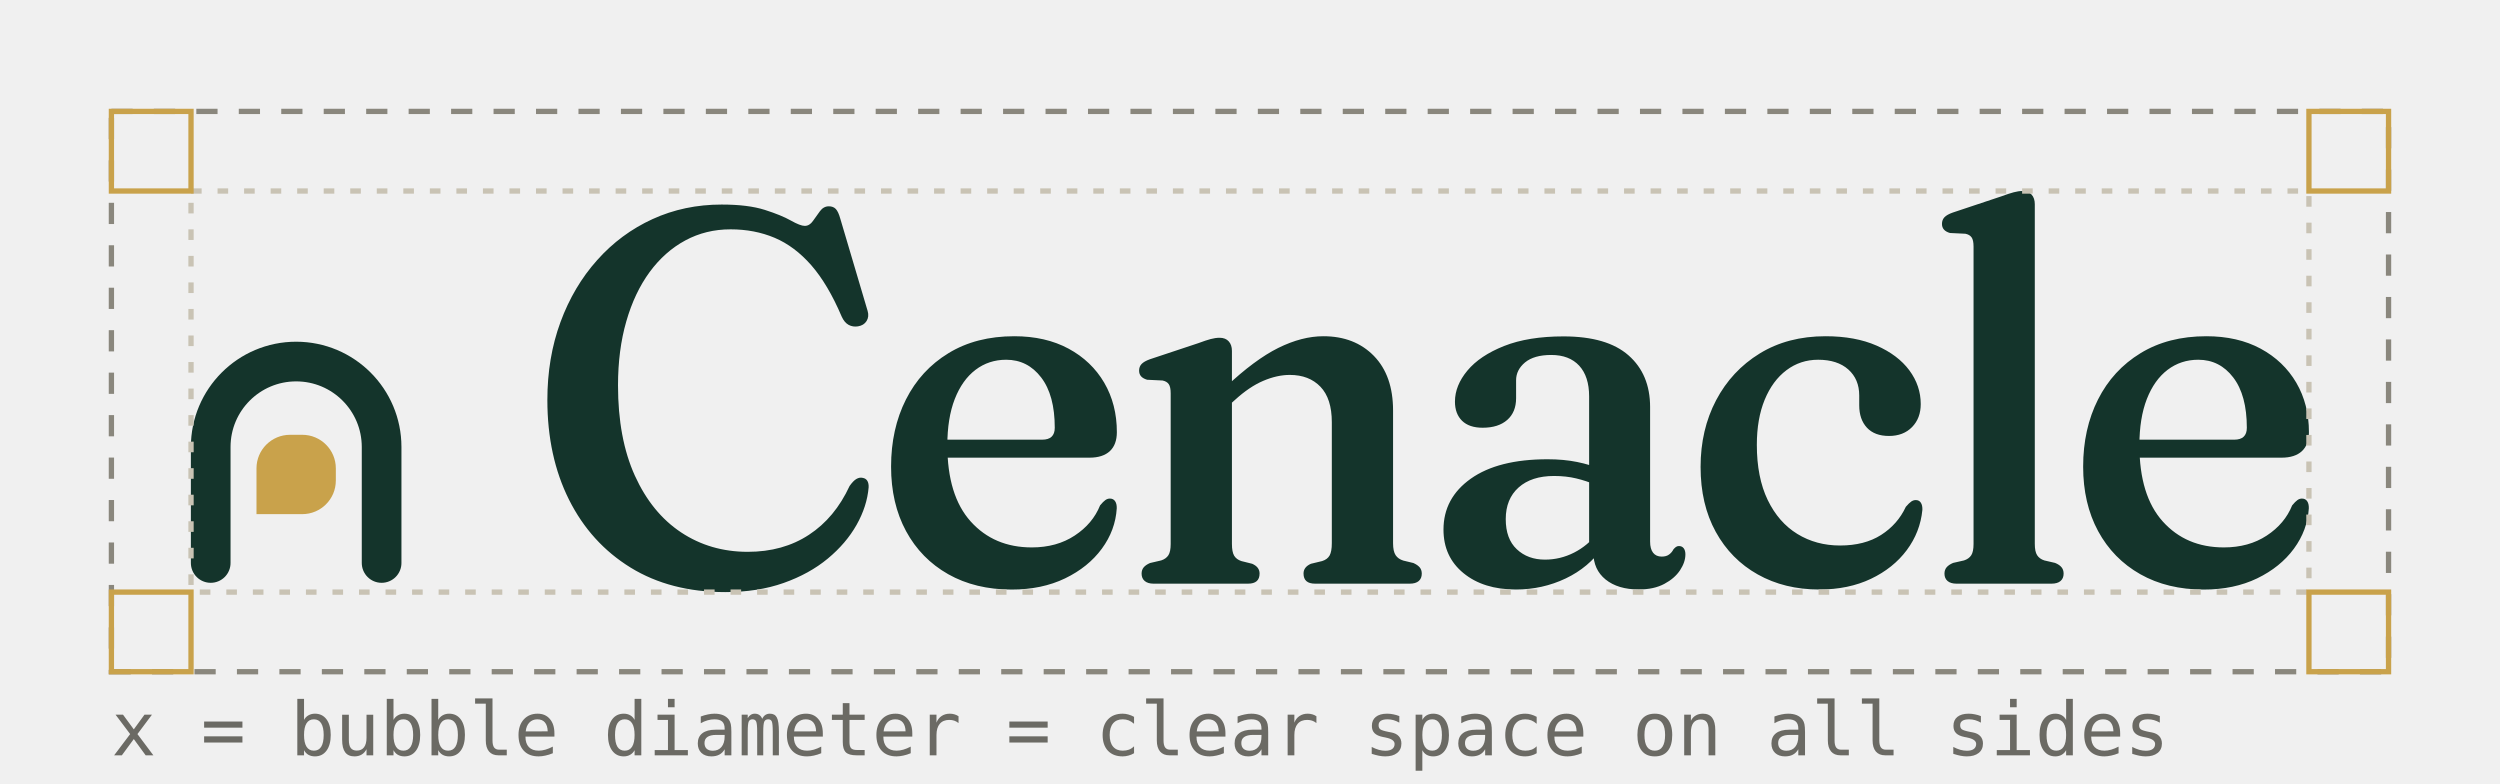
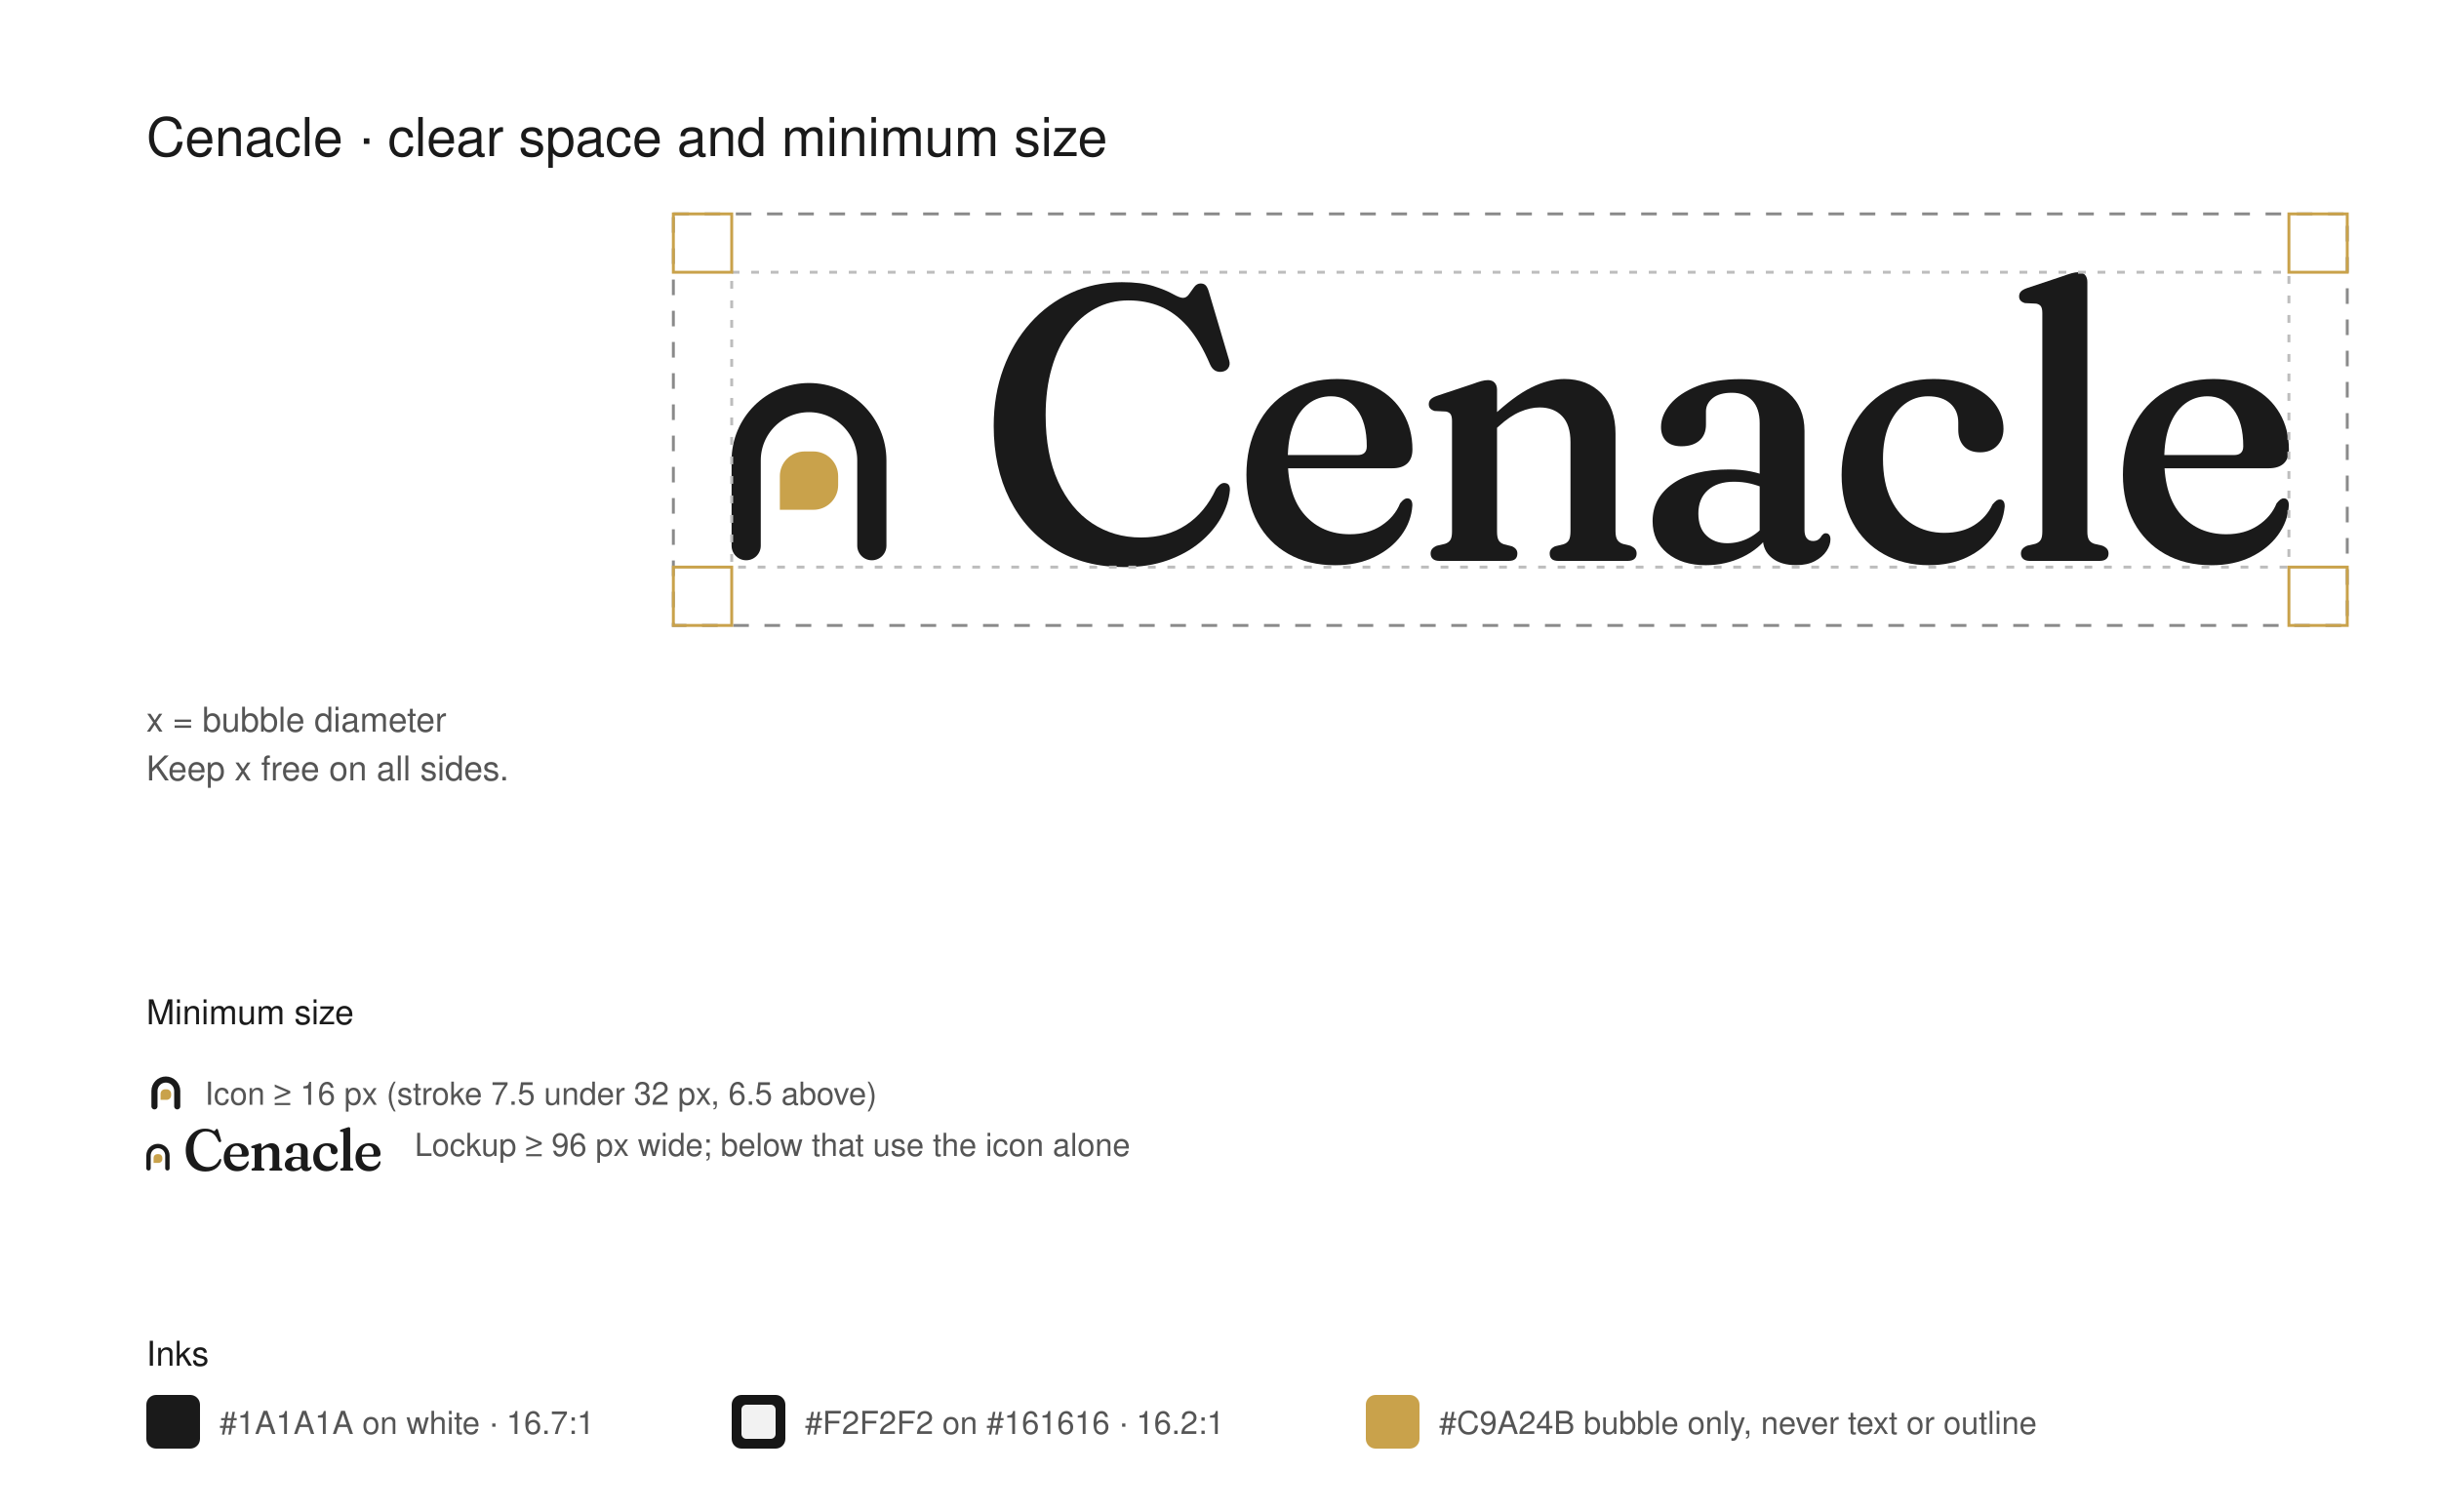
- <svg xmlns="http://www.w3.org/2000/svg" viewBox="-35.99 -109.97 471.03 147.56" width="471.03" height="147.56">
-   <g transform="translate(-7.79 -51.05) scale(1.15)">
-     <path fill="none" stroke="#14342B" stroke-width="6.5" stroke-linecap="round" d="M10 41V22A14 14 0 0 1 38 22V41" />
-     <path fill="#C9A24B" d="M17.5 33V25.5A5.5 5.5 0 0 1 23 20H25A5.5 5.5 0 0 1 30.5 25.5V27.5A5.5 5.5 0 0 1 25 33Z" />
+ <svg xmlns="http://www.w3.org/2000/svg" viewBox="0 0 1000 620" width="1000" height="620">
+   <rect width="1000" height="620" fill="#FFFFFF" />
+   <text x="60" y="64" font-family="Geist, Helvetica, Arial, sans-serif" font-size="22" font-weight="500" fill="#1A1A1A">Cenacle · clear space and minimum size</text>
+   <g transform="translate(300 230) scale(1.6)">
+     <g id="icon">
+       <path id="arch" fill="none" stroke="#1A1A1A" stroke-width="7.48" stroke-linecap="round" d="M3.71 -3.9L3.71 -25.75A16.1 16.1 0 0 1 35.91 -25.75L35.91 -3.9" />
+       <path id="bubble" fill="#C9A24B" d="M12.34 -13.1L12.34 -21.72A6.32 6.32 0 0 1 18.66 -28.05L20.96 -28.05A6.32 6.32 0 0 1 27.28 -21.72L27.28 -19.42A6.32 6.32 0 0 1 20.96 -13.1Z" />
+     </g>
+     <g id="wordmark">
+       <path id="C" fill="#1A1A1A" d="M127.67 -18.13Q127.37 -14.58 125.4 -11.08Q123.43 -7.59 119.97 -4.72Q116.51 -1.85 111.65 -0.13Q106.78 1.59 100.65 1.59Q90.34 1.59 82.82 -3.03Q75.31 -7.66 71.22 -15.82Q67.14 -23.98 67.14 -34.61Q67.14 -42.56 69.61 -49.28Q72.08 -56 76.53 -60.97Q80.97 -65.95 86.96 -68.69Q92.95 -71.43 99.98 -71.43Q104.95 -71.43 108.09 -70.43Q111.23 -69.43 113.01 -68.42Q114.8 -67.41 115.63 -67.41Q116.54 -67.41 117.18 -68.34Q117.82 -69.27 118.5 -70.18Q119.18 -71.1 120.17 -71.1Q121.01 -71.1 121.49 -70.59Q121.97 -70.08 122.34 -68.74L127.48 -51.39Q127.8 -50.31 127.28 -49.48Q126.77 -48.66 125.66 -48.48Q124.7 -48.33 123.9 -48.76Q123.1 -49.2 122.59 -50.33Q120.01 -56.39 116.87 -59.99Q113.72 -63.58 109.95 -65.17Q106.17 -66.76 101.66 -66.76Q97 -66.76 93.13 -64.67Q89.25 -62.58 86.4 -58.7Q83.56 -54.82 82.01 -49.41Q80.45 -44 80.45 -37.36Q80.45 -27.35 83.63 -20.34Q86.82 -13.32 92.34 -9.66Q97.86 -6 104.9 -6Q111.55 -6 116.43 -9.21Q121.31 -12.41 124.08 -18.4Q124.78 -19.39 125.37 -19.73Q125.97 -20.08 126.58 -19.93Q127.17 -19.82 127.44 -19.35Q127.71 -18.87 127.67 -18.13Z" />
+       <path id="e1" fill="#1A1A1A" d="M174.44 -28.55Q174.44 -26.21 173.12 -24.97Q171.79 -23.74 169.29 -23.74L139.33 -23.74L139.33 -27.13L160.37 -27.13Q162.74 -27.13 162.74 -29.37Q162.74 -35.51 160.18 -38.85Q157.63 -42.19 153.59 -42.19Q150.31 -42.19 147.81 -40.29Q145.31 -38.39 143.9 -34.79Q142.5 -31.19 142.5 -26.09Q142.5 -16.61 146.9 -11.72Q151.3 -6.83 158.41 -6.83Q163.11 -6.83 166.49 -9.06Q169.88 -11.28 171.28 -14.75Q171.87 -15.47 172.29 -15.76Q172.71 -16.05 173.16 -16.03Q173.76 -16.03 174.1 -15.55Q174.44 -15.07 174.42 -14.2Q174.17 -10.08 171.61 -6.59Q169.05 -3.11 164.69 -1Q160.32 1.11 154.62 1.11Q147.78 1.11 142.67 -1.78Q137.55 -4.68 134.72 -9.9Q131.9 -15.12 131.9 -22.05Q131.9 -29.15 134.7 -34.7Q137.5 -40.25 142.72 -43.43Q147.93 -46.62 155.12 -46.62Q161 -46.62 165.34 -44.28Q169.67 -41.94 172.06 -37.86Q174.44 -33.78 174.44 -28.55Z" />
+       <path id="n1" fill="#1A1A1A" d="M196.12 -43.86L196.12 -7.5Q196.12 -5.98 196.54 -5.27Q196.96 -4.57 197.89 -4.26L199.93 -3.75Q201.33 -3.14 201.33 -1.91Q201.33 0 199.16 0L181.36 0Q180.28 0 179.69 -0.5Q179.1 -1 179.1 -1.89Q179.1 -2.6 179.5 -3.08Q179.9 -3.55 180.69 -3.89L182.79 -4.38Q183.71 -4.68 184.15 -5.36Q184.58 -6.03 184.58 -7.48L184.58 -35.87Q184.58 -37.08 184.21 -37.6Q183.84 -38.12 183.04 -38.28L180.14 -38.42Q179.37 -38.65 179 -39.07Q178.63 -39.49 178.63 -40.14Q178.63 -40.88 179.09 -41.38Q179.56 -41.88 180.66 -42.28L189.8 -45.32Q191.22 -45.85 192.12 -46.09Q193.01 -46.33 193.8 -46.33Q194.92 -46.33 195.52 -45.65Q196.12 -44.98 196.12 -43.86ZM194.76 -32.89L192.79 -35.06L194.92 -37.04Q200.41 -42.21 204.86 -44.42Q209.31 -46.62 213.35 -46.62Q219.25 -46.62 222.87 -42.91Q226.48 -39.2 226.48 -32.63L226.48 -7.62Q226.48 -6.1 226.96 -5.37Q227.44 -4.65 228.41 -4.35L230.31 -3.89Q231.1 -3.54 231.5 -3.07Q231.89 -2.6 231.89 -1.89Q231.89 -1 231.32 -0.5Q230.74 0 229.63 0L211.79 0Q209.61 0 209.61 -1.91Q209.61 -3.14 211.01 -3.75L213.12 -4.26Q214.11 -4.57 214.53 -5.32Q214.94 -6.07 214.94 -7.62L214.94 -30.43Q214.94 -34.87 212.8 -37.1Q210.66 -39.33 207.03 -39.33Q204.62 -39.33 202.01 -38.21Q199.4 -37.1 196.67 -34.6L194.76 -32.89Z" />
+       <path id="a" fill="#1A1A1A" d="M264.22 -5.87L264.22 -7L263.42 -7.32L263.42 -35.28Q263.42 -39.04 261.55 -41.07Q259.68 -43.09 256.29 -43.09Q253.05 -43.09 251.35 -41.69Q249.66 -40.28 249.66 -38.32L249.66 -34.94Q249.66 -32.32 247.99 -30.85Q246.32 -29.38 243.36 -29.38Q240.82 -29.38 239.48 -30.69Q238.14 -32.01 238.14 -34.3Q238.14 -37.33 240.49 -40.15Q242.84 -42.97 247.4 -44.78Q251.97 -46.59 258.59 -46.59Q266.78 -46.59 270.84 -43.02Q274.91 -39.45 274.91 -33.27L274.91 -7.93Q274.91 -6.55 275.47 -5.83Q276.04 -5.1 277.09 -5.1Q277.96 -5.1 278.48 -5.49Q279.01 -5.87 279.31 -6.47Q279.53 -6.73 279.77 -6.91Q280.01 -7.09 280.34 -7.09Q280.93 -7.09 281.25 -6.66Q281.56 -6.23 281.56 -5.52Q281.56 -4.06 280.55 -2.53Q279.54 -1 277.59 0.04Q275.63 1.09 272.78 1.09Q268.85 1.09 266.53 -0.78Q264.22 -2.65 264.22 -5.87ZM235.98 -10.19Q235.98 -16.13 241.14 -19.79Q246.3 -23.44 255.6 -23.44Q258.62 -23.44 261.15 -22.93Q263.69 -22.41 265.59 -21.58L264.71 -18.6Q262.91 -19.37 260.99 -19.83Q259.08 -20.29 256.81 -20.29Q252.56 -20.29 250.14 -18.13Q247.71 -15.96 247.71 -12.16Q247.71 -8.44 249.79 -6.49Q251.86 -4.53 255.11 -4.53Q257.98 -4.53 260.58 -5.85Q263.19 -7.18 265 -9.55L265.99 -6.86Q263.37 -3.06 259 -0.98Q254.62 1.1 249.63 1.1Q243.5 1.1 239.74 -1.99Q235.98 -5.07 235.98 -10.19Z" />
+       <path id="c" fill="#1A1A1A" d="M325.9 -33.84Q325.9 -31.18 324.27 -29.51Q322.63 -27.83 319.92 -27.83Q317.21 -27.83 315.76 -29.39Q314.31 -30.96 314.31 -33.6L314.31 -35.47Q314.31 -38.51 312.26 -40.35Q310.2 -42.19 306.58 -42.19Q303.21 -42.19 300.6 -40.22Q297.99 -38.26 296.5 -34.66Q295.02 -31.06 295.02 -26.15Q295.02 -20.02 297.06 -15.78Q299.11 -11.54 302.65 -9.37Q306.2 -7.19 310.7 -7.19Q315.31 -7.19 318.43 -9.18Q321.55 -11.17 323.09 -14.48Q323.72 -15.21 324.12 -15.48Q324.53 -15.76 324.99 -15.75Q325.62 -15.74 325.93 -15.24Q326.24 -14.75 326.21 -13.9Q325.8 -9.72 323.27 -6.32Q320.73 -2.92 316.51 -0.91Q312.28 1.1 306.79 1.1Q300.24 1.1 295.19 -1.74Q290.14 -4.57 287.28 -9.76Q284.42 -14.95 284.42 -22Q284.42 -28.98 287.34 -34.55Q290.27 -40.12 295.56 -43.37Q300.85 -46.62 307.96 -46.62Q313.55 -46.62 317.57 -44.86Q321.59 -43.1 323.75 -40.2Q325.9 -37.29 325.9 -33.84Z" />
+       <path id="l" fill="#1A1A1A" d="M347.39 -71.5L347.39 -7.5Q347.39 -6.04 347.83 -5.36Q348.28 -4.67 349.18 -4.38L351.21 -3.91Q352.02 -3.58 352.42 -3.1Q352.82 -2.62 352.82 -1.89Q352.82 -1 352.24 -0.5Q351.66 0 350.54 0L332.63 0Q331.55 0 330.96 -0.5Q330.37 -1 330.37 -1.89Q330.37 -2.6 330.78 -3.09Q331.19 -3.57 332 -3.91L334.06 -4.38Q334.98 -4.68 335.42 -5.36Q335.85 -6.03 335.85 -7.48L335.85 -63.51Q335.85 -64.73 335.48 -65.25Q335.11 -65.77 334.31 -65.93L331.41 -66.07Q330.64 -66.29 330.27 -66.72Q329.9 -67.14 329.9 -67.79Q329.9 -68.53 330.36 -69.03Q330.83 -69.53 331.93 -69.92L341.07 -72.97Q342.51 -73.5 343.41 -73.74Q344.3 -73.98 345.04 -73.98Q346.19 -73.98 346.79 -73.3Q347.39 -72.63 347.39 -71.5Z" />
+       <path id="e2" fill="#1A1A1A" d="M399.04 -28.55Q399.04 -26.21 397.72 -24.97Q396.39 -23.74 393.89 -23.74L363.93 -23.74L363.93 -27.13L384.97 -27.13Q387.34 -27.13 387.34 -29.37Q387.34 -35.51 384.78 -38.85Q382.23 -42.19 378.19 -42.19Q374.91 -42.19 372.41 -40.29Q369.91 -38.39 368.5 -34.79Q367.1 -31.19 367.1 -26.09Q367.1 -16.61 371.5 -11.72Q375.9 -6.83 383.01 -6.83Q387.71 -6.83 391.09 -9.06Q394.48 -11.28 395.88 -14.75Q396.47 -15.47 396.89 -15.76Q397.31 -16.05 397.76 -16.03Q398.36 -16.03 398.7 -15.55Q399.04 -15.07 399.02 -14.2Q398.77 -10.08 396.21 -6.59Q393.65 -3.11 389.29 -1Q384.92 1.11 379.22 1.11Q372.38 1.11 367.27 -1.78Q362.15 -4.68 359.32 -9.9Q356.5 -15.12 356.5 -22.05Q356.5 -29.15 359.3 -34.7Q362.1 -40.25 367.32 -43.43Q372.53 -46.62 379.72 -46.62Q385.6 -46.62 389.94 -44.28Q394.27 -41.94 396.66 -37.86Q399.04 -33.78 399.04 -28.55Z" />
+     </g>
+     <rect x="-14.95" y="-88.93" width="428.94" height="105.47" fill="none" stroke="#8A8A8A" stroke-width="0.75" stroke-dasharray="4 4" />
+     <rect x="0" y="-73.98" width="399.04" height="75.57" fill="none" stroke="#BDBDBD" stroke-width="0.75" stroke-dasharray="2 3" />
+     <rect x="-14.95" y="-88.93" width="14.95" height="14.95" fill="none" stroke="#C9A24B" stroke-width="0.75" />
+     <rect x="399.04" y="-88.93" width="14.95" height="14.95" fill="none" stroke="#C9A24B" stroke-width="0.75" />
+     <rect x="-14.95" y="1.59" width="14.95" height="14.95" fill="none" stroke="#C9A24B" stroke-width="0.75" />
+     <rect x="399.04" y="1.59" width="14.95" height="14.95" fill="none" stroke="#C9A24B" stroke-width="0.75" />
  </g>
-   <path fill="#14342B" d="M127.67 -18.13Q127.37 -14.58 125.4 -11.08Q123.43 -7.59 119.97 -4.72Q116.51 -1.85 111.65 -0.13Q106.78 1.59 100.65 1.59Q90.34 1.59 82.82 -3.03Q75.31 -7.66 71.22 -15.82Q67.14 -23.98 67.14 -34.61Q67.14 -42.56 69.61 -49.28Q72.08 -56 76.53 -60.97Q80.97 -65.95 86.96 -68.69Q92.95 -71.43 99.98 -71.43Q104.95 -71.43 108.09 -70.43Q111.23 -69.43 113.01 -68.42Q114.8 -67.41 115.63 -67.41Q116.54 -67.41 117.18 -68.34Q117.82 -69.27 118.5 -70.18Q119.18 -71.1 120.17 -71.1Q121.01 -71.1 121.49 -70.59Q121.97 -70.08 122.34 -68.74L127.48 -51.39Q127.8 -50.31 127.28 -49.48Q126.77 -48.66 125.66 -48.48Q124.7 -48.33 123.9 -48.76Q123.1 -49.2 122.59 -50.33Q120.01 -56.39 116.87 -59.99Q113.72 -63.58 109.95 -65.17Q106.17 -66.76 101.66 -66.76Q97 -66.76 93.13 -64.67Q89.25 -62.58 86.4 -58.7Q83.56 -54.82 82.01 -49.41Q80.45 -44 80.45 -37.36Q80.45 -27.35 83.63 -20.34Q86.82 -13.32 92.34 -9.66Q97.86 -6 104.9 -6Q111.55 -6 116.43 -9.21Q121.31 -12.41 124.08 -18.4Q124.78 -19.39 125.37 -19.73Q125.97 -20.08 126.58 -19.93Q127.17 -19.82 127.44 -19.35Q127.71 -18.87 127.67 -18.13ZM174.44 -28.55Q174.44 -26.21 173.12 -24.97Q171.79 -23.74 169.29 -23.74L139.33 -23.74L139.33 -27.13L160.37 -27.13Q162.74 -27.13 162.74 -29.37Q162.74 -35.51 160.18 -38.85Q157.63 -42.19 153.59 -42.19Q150.31 -42.19 147.81 -40.29Q145.31 -38.39 143.9 -34.79Q142.5 -31.19 142.5 -26.09Q142.5 -16.61 146.9 -11.72Q151.3 -6.83 158.41 -6.83Q163.11 -6.83 166.49 -9.06Q169.88 -11.28 171.28 -14.75Q171.87 -15.47 172.29 -15.76Q172.71 -16.05 173.16 -16.03Q173.76 -16.03 174.1 -15.55Q174.44 -15.07 174.42 -14.2Q174.17 -10.08 171.61 -6.59Q169.05 -3.11 164.69 -1Q160.32 1.11 154.62 1.11Q147.78 1.11 142.67 -1.78Q137.55 -4.68 134.72 -9.9Q131.9 -15.12 131.9 -22.05Q131.9 -29.15 134.7 -34.7Q137.5 -40.25 142.72 -43.43Q147.93 -46.62 155.12 -46.62Q161 -46.62 165.34 -44.28Q169.67 -41.94 172.06 -37.86Q174.44 -33.78 174.44 -28.55ZM196.12 -43.86L196.12 -7.5Q196.12 -5.98 196.54 -5.27Q196.96 -4.57 197.89 -4.26L199.93 -3.75Q201.33 -3.14 201.33 -1.91Q201.33 0 199.16 0L181.36 0Q180.28 0 179.69 -0.5Q179.1 -1 179.1 -1.89Q179.1 -2.6 179.5 -3.08Q179.9 -3.55 180.69 -3.89L182.79 -4.38Q183.71 -4.68 184.15 -5.36Q184.58 -6.03 184.58 -7.48L184.58 -35.87Q184.58 -37.08 184.21 -37.6Q183.84 -38.12 183.04 -38.28L180.14 -38.42Q179.37 -38.65 179 -39.07Q178.63 -39.49 178.63 -40.14Q178.63 -40.88 179.09 -41.38Q179.56 -41.88 180.66 -42.28L189.8 -45.32Q191.22 -45.85 192.12 -46.09Q193.01 -46.33 193.8 -46.33Q194.92 -46.33 195.52 -45.65Q196.12 -44.98 196.12 -43.86ZM194.76 -32.89L192.79 -35.06L194.92 -37.04Q200.41 -42.21 204.86 -44.42Q209.31 -46.62 213.35 -46.62Q219.25 -46.62 222.87 -42.91Q226.48 -39.2 226.48 -32.63L226.48 -7.62Q226.48 -6.1 226.96 -5.37Q227.44 -4.65 228.41 -4.35L230.31 -3.89Q231.1 -3.54 231.5 -3.07Q231.89 -2.6 231.89 -1.89Q231.89 -1 231.32 -0.5Q230.74 0 229.63 0L211.79 0Q209.61 0 209.61 -1.91Q209.61 -3.14 211.01 -3.75L213.12 -4.26Q214.11 -4.57 214.53 -5.32Q214.94 -6.07 214.94 -7.62L214.94 -30.43Q214.94 -34.87 212.8 -37.1Q210.66 -39.33 207.03 -39.33Q204.62 -39.33 202.01 -38.21Q199.4 -37.1 196.67 -34.6L194.76 -32.89ZM264.22 -5.87L264.22 -7L263.42 -7.32L263.42 -35.28Q263.42 -39.04 261.55 -41.07Q259.68 -43.09 256.29 -43.09Q253.05 -43.09 251.35 -41.69Q249.66 -40.28 249.66 -38.32L249.66 -34.94Q249.66 -32.32 247.99 -30.85Q246.32 -29.38 243.36 -29.38Q240.82 -29.38 239.48 -30.69Q238.14 -32.01 238.14 -34.3Q238.14 -37.33 240.49 -40.15Q242.84 -42.97 247.4 -44.78Q251.97 -46.59 258.59 -46.59Q266.78 -46.59 270.84 -43.02Q274.91 -39.45 274.91 -33.27L274.91 -7.93Q274.91 -6.55 275.47 -5.83Q276.04 -5.1 277.09 -5.1Q277.96 -5.1 278.48 -5.49Q279.01 -5.87 279.31 -6.47Q279.53 -6.73 279.77 -6.91Q280.01 -7.09 280.34 -7.09Q280.93 -7.09 281.25 -6.66Q281.56 -6.23 281.56 -5.52Q281.56 -4.06 280.55 -2.53Q279.54 -1 277.59 0.04Q275.63 1.09 272.78 1.09Q268.85 1.09 266.53 -0.78Q264.22 -2.65 264.22 -5.87ZM235.98 -10.19Q235.98 -16.13 241.14 -19.79Q246.3 -23.44 255.6 -23.44Q258.62 -23.44 261.15 -22.93Q263.69 -22.41 265.59 -21.58L264.71 -18.6Q262.91 -19.37 260.99 -19.83Q259.08 -20.29 256.81 -20.29Q252.56 -20.29 250.14 -18.13Q247.71 -15.96 247.71 -12.16Q247.71 -8.44 249.79 -6.49Q251.86 -4.53 255.11 -4.53Q257.98 -4.53 260.58 -5.85Q263.19 -7.18 265 -9.55L265.99 -6.86Q263.37 -3.06 259 -0.98Q254.62 1.1 249.63 1.1Q243.5 1.1 239.74 -1.99Q235.98 -5.07 235.98 -10.19ZM325.9 -33.84Q325.9 -31.18 324.27 -29.51Q322.63 -27.83 319.92 -27.83Q317.21 -27.83 315.76 -29.39Q314.31 -30.96 314.31 -33.6L314.31 -35.47Q314.31 -38.51 312.26 -40.35Q310.2 -42.19 306.58 -42.19Q303.21 -42.19 300.6 -40.22Q297.99 -38.26 296.5 -34.66Q295.02 -31.06 295.02 -26.15Q295.02 -20.02 297.06 -15.78Q299.11 -11.54 302.65 -9.37Q306.2 -7.19 310.7 -7.19Q315.31 -7.19 318.43 -9.18Q321.55 -11.17 323.09 -14.48Q323.72 -15.21 324.12 -15.48Q324.53 -15.76 324.99 -15.75Q325.62 -15.74 325.93 -15.24Q326.24 -14.75 326.21 -13.9Q325.8 -9.72 323.27 -6.32Q320.73 -2.92 316.51 -0.91Q312.28 1.1 306.79 1.1Q300.24 1.1 295.19 -1.74Q290.14 -4.57 287.28 -9.76Q284.42 -14.95 284.42 -22Q284.42 -28.98 287.34 -34.55Q290.27 -40.12 295.56 -43.37Q300.85 -46.62 307.96 -46.62Q313.55 -46.62 317.57 -44.86Q321.59 -43.1 323.75 -40.2Q325.9 -37.29 325.9 -33.84ZM347.39 -71.5L347.39 -7.5Q347.39 -6.04 347.83 -5.36Q348.28 -4.67 349.18 -4.38L351.21 -3.91Q352.02 -3.58 352.42 -3.1Q352.82 -2.62 352.82 -1.89Q352.82 -1 352.24 -0.5Q351.66 0 350.54 0L332.63 0Q331.55 0 330.96 -0.5Q330.37 -1 330.37 -1.89Q330.37 -2.6 330.78 -3.09Q331.19 -3.57 332 -3.91L334.06 -4.38Q334.98 -4.68 335.42 -5.36Q335.85 -6.03 335.85 -7.48L335.85 -63.51Q335.85 -64.73 335.48 -65.25Q335.11 -65.77 334.31 -65.93L331.41 -66.07Q330.64 -66.29 330.27 -66.72Q329.9 -67.14 329.9 -67.79Q329.9 -68.53 330.36 -69.03Q330.83 -69.53 331.93 -69.92L341.07 -72.97Q342.51 -73.5 343.41 -73.74Q344.3 -73.98 345.04 -73.98Q346.19 -73.98 346.79 -73.3Q347.39 -72.63 347.39 -71.5ZM399.04 -28.55Q399.04 -26.21 397.72 -24.97Q396.39 -23.74 393.89 -23.74L363.93 -23.74L363.93 -27.13L384.97 -27.13Q387.34 -27.13 387.34 -29.37Q387.34 -35.51 384.78 -38.85Q382.23 -42.19 378.19 -42.19Q374.91 -42.19 372.41 -40.29Q369.91 -38.39 368.5 -34.79Q367.1 -31.19 367.1 -26.09Q367.1 -16.61 371.5 -11.72Q375.9 -6.83 383.01 -6.83Q387.71 -6.83 391.09 -9.06Q394.48 -11.28 395.88 -14.75Q396.47 -15.47 396.89 -15.76Q397.31 -16.05 397.76 -16.03Q398.36 -16.03 398.7 -15.55Q399.04 -15.07 399.02 -14.2Q398.77 -10.08 396.21 -6.59Q393.65 -3.11 389.29 -1Q384.92 1.11 379.22 1.11Q372.38 1.11 367.27 -1.78Q362.15 -4.68 359.32 -9.9Q356.5 -15.12 356.5 -22.05Q356.5 -29.15 359.3 -34.7Q362.1 -40.25 367.32 -43.43Q372.53 -46.62 379.72 -46.62Q385.6 -46.62 389.94 -44.28Q394.27 -41.94 396.66 -37.86Q399.04 -33.78 399.04 -28.55Z" />
-   <rect x="-15" y="-88.98" width="429.04" height="105.57" fill="none" stroke="#8A877D" stroke-width="1" stroke-dasharray="4 4" />
-   <rect x="0" y="-73.98" width="399.04" height="75.57" fill="none" stroke="#C9C3B4" stroke-width="1" stroke-dasharray="2 3" />
-   <rect x="-15" y="-88.98" width="15" height="15" fill="none" stroke="#C9A24B" stroke-width="1" />
-   <rect x="399.04" y="-88.98" width="15" height="15" fill="none" stroke="#C9A24B" stroke-width="1" />
-   <rect x="-15" y="1.59" width="15" height="15" fill="none" stroke="#C9A24B" stroke-width="1" />
-   <rect x="399.04" y="1.59" width="15" height="15" fill="none" stroke="#C9A24B" stroke-width="1" />
-   <text x="-15" y="32.34" font-family="Geist Mono, monospace" font-size="14" fill="#6B6A64">x = bubble diameter = clear space on all sides</text>
+   <text x="60" y="300" font-family="Geist, Helvetica, Arial, sans-serif" font-size="14" fill="#555555">x = bubble diameter</text>
+   <text x="60" y="320" font-family="Geist, Helvetica, Arial, sans-serif" font-size="14" fill="#555555">Keep x free on all sides.</text>
+   <text x="60" y="420" font-family="Geist, Helvetica, Arial, sans-serif" font-size="14" font-weight="500" fill="#1A1A1A">Minimum size</text>
+   <g transform="translate(60 440)">
+     <g id="icon-min" transform="translate(0 0) scale(0.3333)">
+       <path id="arch-min" fill="none" stroke="#1A1A1A" stroke-width="7.5" stroke-linecap="round" d="M10 41L10 22A14 14 0 0 1 38 22L38 41" />
+       <path id="bubble-min" fill="#C9A24B" d="M17.5 33L17.5 25.5A5.5 5.5 0 0 1 23 20L25 20A5.5 5.5 0 0 1 30.5 25.5L30.5 27.5A5.5 5.5 0 0 1 25 33Z" />
+     </g>
+   </g>
+   <text x="84" y="453" font-family="Geist, Helvetica, Arial, sans-serif" font-size="13" fill="#555555">Icon ≥ 16 px (stroke 7.5 under 32 px, 6.5 above)</text>
+   <g transform="translate(60 480) scale(0.2406)">
+     <g id="icon">
+       <path id="arch" fill="none" stroke="#1A1A1A" stroke-width="7.48" stroke-linecap="round" d="M3.71 -3.9L3.71 -25.75A16.1 16.1 0 0 1 35.91 -25.75L35.91 -3.9" />
+       <path id="bubble" fill="#C9A24B" d="M12.34 -13.1L12.34 -21.72A6.32 6.32 0 0 1 18.66 -28.05L20.96 -28.05A6.32 6.32 0 0 1 27.28 -21.72L27.28 -19.42A6.32 6.32 0 0 1 20.96 -13.1Z" />
+     </g>
+     <g id="wordmark">
+       <path id="C" fill="#1A1A1A" d="M127.67 -18.13Q127.37 -14.58 125.4 -11.08Q123.43 -7.59 119.97 -4.72Q116.51 -1.85 111.65 -0.13Q106.78 1.59 100.65 1.59Q90.34 1.59 82.82 -3.03Q75.31 -7.66 71.22 -15.82Q67.14 -23.98 67.14 -34.61Q67.14 -42.56 69.61 -49.28Q72.08 -56 76.53 -60.97Q80.97 -65.95 86.96 -68.69Q92.95 -71.43 99.98 -71.43Q104.95 -71.43 108.09 -70.43Q111.23 -69.43 113.01 -68.42Q114.8 -67.41 115.63 -67.41Q116.54 -67.41 117.18 -68.34Q117.82 -69.27 118.5 -70.18Q119.18 -71.1 120.17 -71.1Q121.01 -71.1 121.49 -70.59Q121.97 -70.08 122.34 -68.74L127.48 -51.39Q127.8 -50.31 127.28 -49.48Q126.77 -48.66 125.66 -48.48Q124.7 -48.33 123.9 -48.76Q123.1 -49.2 122.59 -50.33Q120.01 -56.39 116.87 -59.99Q113.72 -63.58 109.95 -65.17Q106.17 -66.76 101.66 -66.76Q97 -66.76 93.13 -64.67Q89.25 -62.58 86.4 -58.7Q83.56 -54.82 82.01 -49.41Q80.45 -44 80.45 -37.36Q80.45 -27.35 83.63 -20.34Q86.82 -13.32 92.34 -9.66Q97.86 -6 104.9 -6Q111.55 -6 116.43 -9.21Q121.31 -12.41 124.08 -18.4Q124.78 -19.39 125.37 -19.73Q125.97 -20.08 126.58 -19.93Q127.17 -19.82 127.44 -19.35Q127.71 -18.87 127.67 -18.13Z" />
+       <path id="e1" fill="#1A1A1A" d="M174.44 -28.55Q174.44 -26.21 173.12 -24.97Q171.79 -23.74 169.29 -23.74L139.33 -23.74L139.33 -27.13L160.37 -27.13Q162.74 -27.13 162.74 -29.37Q162.74 -35.51 160.18 -38.85Q157.63 -42.19 153.59 -42.19Q150.31 -42.19 147.81 -40.29Q145.31 -38.39 143.9 -34.79Q142.5 -31.19 142.5 -26.09Q142.5 -16.61 146.9 -11.72Q151.3 -6.83 158.41 -6.83Q163.11 -6.83 166.49 -9.06Q169.88 -11.28 171.28 -14.75Q171.87 -15.47 172.29 -15.76Q172.71 -16.05 173.16 -16.03Q173.76 -16.03 174.1 -15.55Q174.44 -15.07 174.42 -14.2Q174.17 -10.08 171.61 -6.59Q169.05 -3.11 164.69 -1Q160.32 1.11 154.62 1.11Q147.78 1.11 142.67 -1.78Q137.55 -4.68 134.72 -9.9Q131.9 -15.12 131.9 -22.05Q131.9 -29.15 134.7 -34.7Q137.5 -40.25 142.72 -43.43Q147.93 -46.62 155.12 -46.62Q161 -46.62 165.34 -44.28Q169.67 -41.94 172.06 -37.86Q174.44 -33.78 174.44 -28.55Z" />
+       <path id="n1" fill="#1A1A1A" d="M196.12 -43.86L196.12 -7.5Q196.12 -5.98 196.54 -5.27Q196.96 -4.57 197.89 -4.26L199.93 -3.75Q201.33 -3.14 201.33 -1.91Q201.33 0 199.16 0L181.36 0Q180.28 0 179.69 -0.5Q179.1 -1 179.1 -1.89Q179.1 -2.6 179.5 -3.08Q179.9 -3.55 180.69 -3.89L182.79 -4.38Q183.71 -4.68 184.15 -5.36Q184.58 -6.03 184.58 -7.48L184.58 -35.87Q184.58 -37.08 184.21 -37.6Q183.84 -38.12 183.04 -38.28L180.14 -38.42Q179.37 -38.65 179 -39.07Q178.63 -39.49 178.63 -40.14Q178.63 -40.88 179.09 -41.38Q179.56 -41.88 180.66 -42.28L189.8 -45.32Q191.22 -45.85 192.12 -46.09Q193.01 -46.33 193.8 -46.33Q194.92 -46.33 195.52 -45.65Q196.12 -44.98 196.12 -43.86ZM194.76 -32.89L192.79 -35.06L194.92 -37.04Q200.41 -42.21 204.86 -44.42Q209.31 -46.62 213.35 -46.62Q219.25 -46.62 222.87 -42.91Q226.48 -39.2 226.48 -32.63L226.48 -7.62Q226.48 -6.1 226.96 -5.37Q227.44 -4.65 228.41 -4.35L230.31 -3.89Q231.1 -3.54 231.5 -3.07Q231.89 -2.6 231.89 -1.89Q231.89 -1 231.32 -0.5Q230.74 0 229.63 0L211.79 0Q209.61 0 209.61 -1.91Q209.61 -3.14 211.01 -3.75L213.12 -4.26Q214.11 -4.57 214.53 -5.32Q214.94 -6.07 214.94 -7.62L214.94 -30.43Q214.94 -34.87 212.8 -37.1Q210.66 -39.33 207.03 -39.33Q204.62 -39.33 202.01 -38.21Q199.4 -37.1 196.67 -34.6L194.76 -32.89Z" />
+       <path id="a" fill="#1A1A1A" d="M264.22 -5.87L264.22 -7L263.42 -7.32L263.42 -35.28Q263.42 -39.04 261.55 -41.07Q259.68 -43.09 256.29 -43.09Q253.05 -43.09 251.35 -41.69Q249.66 -40.28 249.66 -38.32L249.66 -34.94Q249.66 -32.32 247.99 -30.85Q246.32 -29.38 243.36 -29.38Q240.82 -29.38 239.48 -30.69Q238.14 -32.01 238.14 -34.3Q238.14 -37.33 240.49 -40.15Q242.84 -42.97 247.4 -44.78Q251.97 -46.59 258.59 -46.59Q266.78 -46.59 270.84 -43.02Q274.91 -39.45 274.91 -33.27L274.91 -7.93Q274.91 -6.55 275.47 -5.83Q276.04 -5.1 277.09 -5.1Q277.96 -5.1 278.48 -5.49Q279.01 -5.87 279.31 -6.47Q279.53 -6.73 279.77 -6.91Q280.01 -7.09 280.34 -7.09Q280.93 -7.09 281.25 -6.66Q281.56 -6.23 281.56 -5.52Q281.56 -4.06 280.55 -2.53Q279.54 -1 277.59 0.04Q275.63 1.09 272.78 1.09Q268.85 1.09 266.53 -0.78Q264.22 -2.65 264.22 -5.87ZM235.98 -10.19Q235.98 -16.13 241.14 -19.79Q246.3 -23.44 255.6 -23.44Q258.62 -23.44 261.15 -22.93Q263.69 -22.41 265.59 -21.58L264.71 -18.6Q262.91 -19.37 260.99 -19.83Q259.08 -20.29 256.81 -20.29Q252.56 -20.29 250.14 -18.13Q247.71 -15.96 247.71 -12.16Q247.71 -8.44 249.79 -6.49Q251.86 -4.53 255.11 -4.53Q257.98 -4.53 260.58 -5.85Q263.19 -7.18 265 -9.55L265.99 -6.86Q263.37 -3.06 259 -0.98Q254.62 1.1 249.63 1.1Q243.5 1.1 239.74 -1.99Q235.98 -5.07 235.98 -10.19Z" />
+       <path id="c" fill="#1A1A1A" d="M325.9 -33.84Q325.9 -31.18 324.27 -29.51Q322.63 -27.83 319.92 -27.83Q317.21 -27.83 315.76 -29.39Q314.31 -30.96 314.31 -33.6L314.31 -35.47Q314.31 -38.51 312.26 -40.35Q310.2 -42.19 306.58 -42.19Q303.21 -42.19 300.6 -40.22Q297.99 -38.26 296.5 -34.66Q295.02 -31.06 295.02 -26.15Q295.02 -20.02 297.06 -15.78Q299.11 -11.54 302.65 -9.37Q306.2 -7.19 310.7 -7.19Q315.31 -7.19 318.43 -9.18Q321.55 -11.17 323.09 -14.48Q323.72 -15.21 324.12 -15.48Q324.53 -15.76 324.99 -15.75Q325.62 -15.74 325.93 -15.24Q326.24 -14.75 326.21 -13.9Q325.8 -9.72 323.27 -6.32Q320.73 -2.92 316.51 -0.91Q312.28 1.1 306.79 1.1Q300.24 1.1 295.19 -1.74Q290.14 -4.57 287.28 -9.76Q284.42 -14.95 284.42 -22Q284.42 -28.98 287.34 -34.55Q290.27 -40.12 295.56 -43.37Q300.85 -46.62 307.96 -46.62Q313.55 -46.62 317.57 -44.86Q321.59 -43.1 323.75 -40.2Q325.9 -37.29 325.9 -33.84Z" />
+       <path id="l" fill="#1A1A1A" d="M347.39 -71.5L347.39 -7.5Q347.39 -6.04 347.83 -5.36Q348.28 -4.67 349.18 -4.38L351.21 -3.91Q352.02 -3.58 352.42 -3.1Q352.82 -2.62 352.82 -1.89Q352.82 -1 352.24 -0.5Q351.66 0 350.54 0L332.63 0Q331.55 0 330.96 -0.5Q330.37 -1 330.37 -1.89Q330.37 -2.6 330.78 -3.09Q331.19 -3.57 332 -3.91L334.06 -4.38Q334.98 -4.68 335.42 -5.36Q335.85 -6.03 335.85 -7.48L335.85 -63.51Q335.85 -64.73 335.48 -65.25Q335.11 -65.77 334.31 -65.93L331.41 -66.07Q330.64 -66.29 330.27 -66.72Q329.9 -67.14 329.9 -67.79Q329.9 -68.53 330.36 -69.03Q330.83 -69.53 331.93 -69.92L341.07 -72.97Q342.51 -73.5 343.41 -73.74Q344.3 -73.98 345.04 -73.98Q346.19 -73.98 346.79 -73.3Q347.39 -72.63 347.39 -71.5Z" />
+       <path id="e2" fill="#1A1A1A" d="M399.04 -28.55Q399.04 -26.21 397.72 -24.97Q396.39 -23.74 393.89 -23.74L363.93 -23.74L363.93 -27.13L384.97 -27.13Q387.34 -27.13 387.34 -29.37Q387.34 -35.51 384.78 -38.85Q382.23 -42.19 378.19 -42.19Q374.91 -42.19 372.41 -40.29Q369.91 -38.39 368.5 -34.79Q367.1 -31.19 367.1 -26.09Q367.1 -16.61 371.5 -11.72Q375.9 -6.83 383.01 -6.83Q387.71 -6.83 391.09 -9.06Q394.48 -11.28 395.88 -14.75Q396.47 -15.47 396.89 -15.76Q397.31 -16.05 397.76 -16.03Q398.36 -16.03 398.7 -15.55Q399.04 -15.07 399.02 -14.2Q398.77 -10.08 396.21 -6.59Q393.65 -3.11 389.29 -1Q384.92 1.11 379.22 1.11Q372.38 1.11 367.27 -1.78Q362.15 -4.68 359.32 -9.9Q356.5 -15.12 356.5 -22.05Q356.5 -29.15 359.3 -34.7Q362.1 -40.25 367.32 -43.43Q372.53 -46.62 379.72 -46.62Q385.6 -46.62 389.94 -44.28Q394.27 -41.94 396.66 -37.86Q399.04 -33.78 399.04 -28.55Z" />
+     </g>
+   </g>
+   <text x="170" y="474" font-family="Geist, Helvetica, Arial, sans-serif" font-size="13" fill="#555555">Lockup ≥ 96 px wide; below that use the icon alone</text>
+   <text x="60" y="560" font-family="Geist, Helvetica, Arial, sans-serif" font-size="14" font-weight="500" fill="#1A1A1A">Inks</text>
+   <rect x="60" y="572" width="22" height="22" rx="4" fill="#1A1A1A" />
+   <text x="90" y="588" font-family="Geist, Helvetica, Arial, sans-serif" font-size="13" fill="#555555">#1A1A1A on white · 16.7:1</text>
+   <rect x="300" y="572" width="22" height="22" rx="4" fill="#161616" />
+   <rect x="304" y="576" width="14" height="14" rx="2" fill="#F2F2F2" />
+   <text x="330" y="588" font-family="Geist, Helvetica, Arial, sans-serif" font-size="13" fill="#555555">#F2F2F2 on #161616 · 16.2:1</text>
+   <rect x="560" y="572" width="22" height="22" rx="4" fill="#C9A24B" />
+   <text x="590" y="588" font-family="Geist, Helvetica, Arial, sans-serif" font-size="13" fill="#555555">#C9A24B bubble only, never text or outline</text>
</svg>
